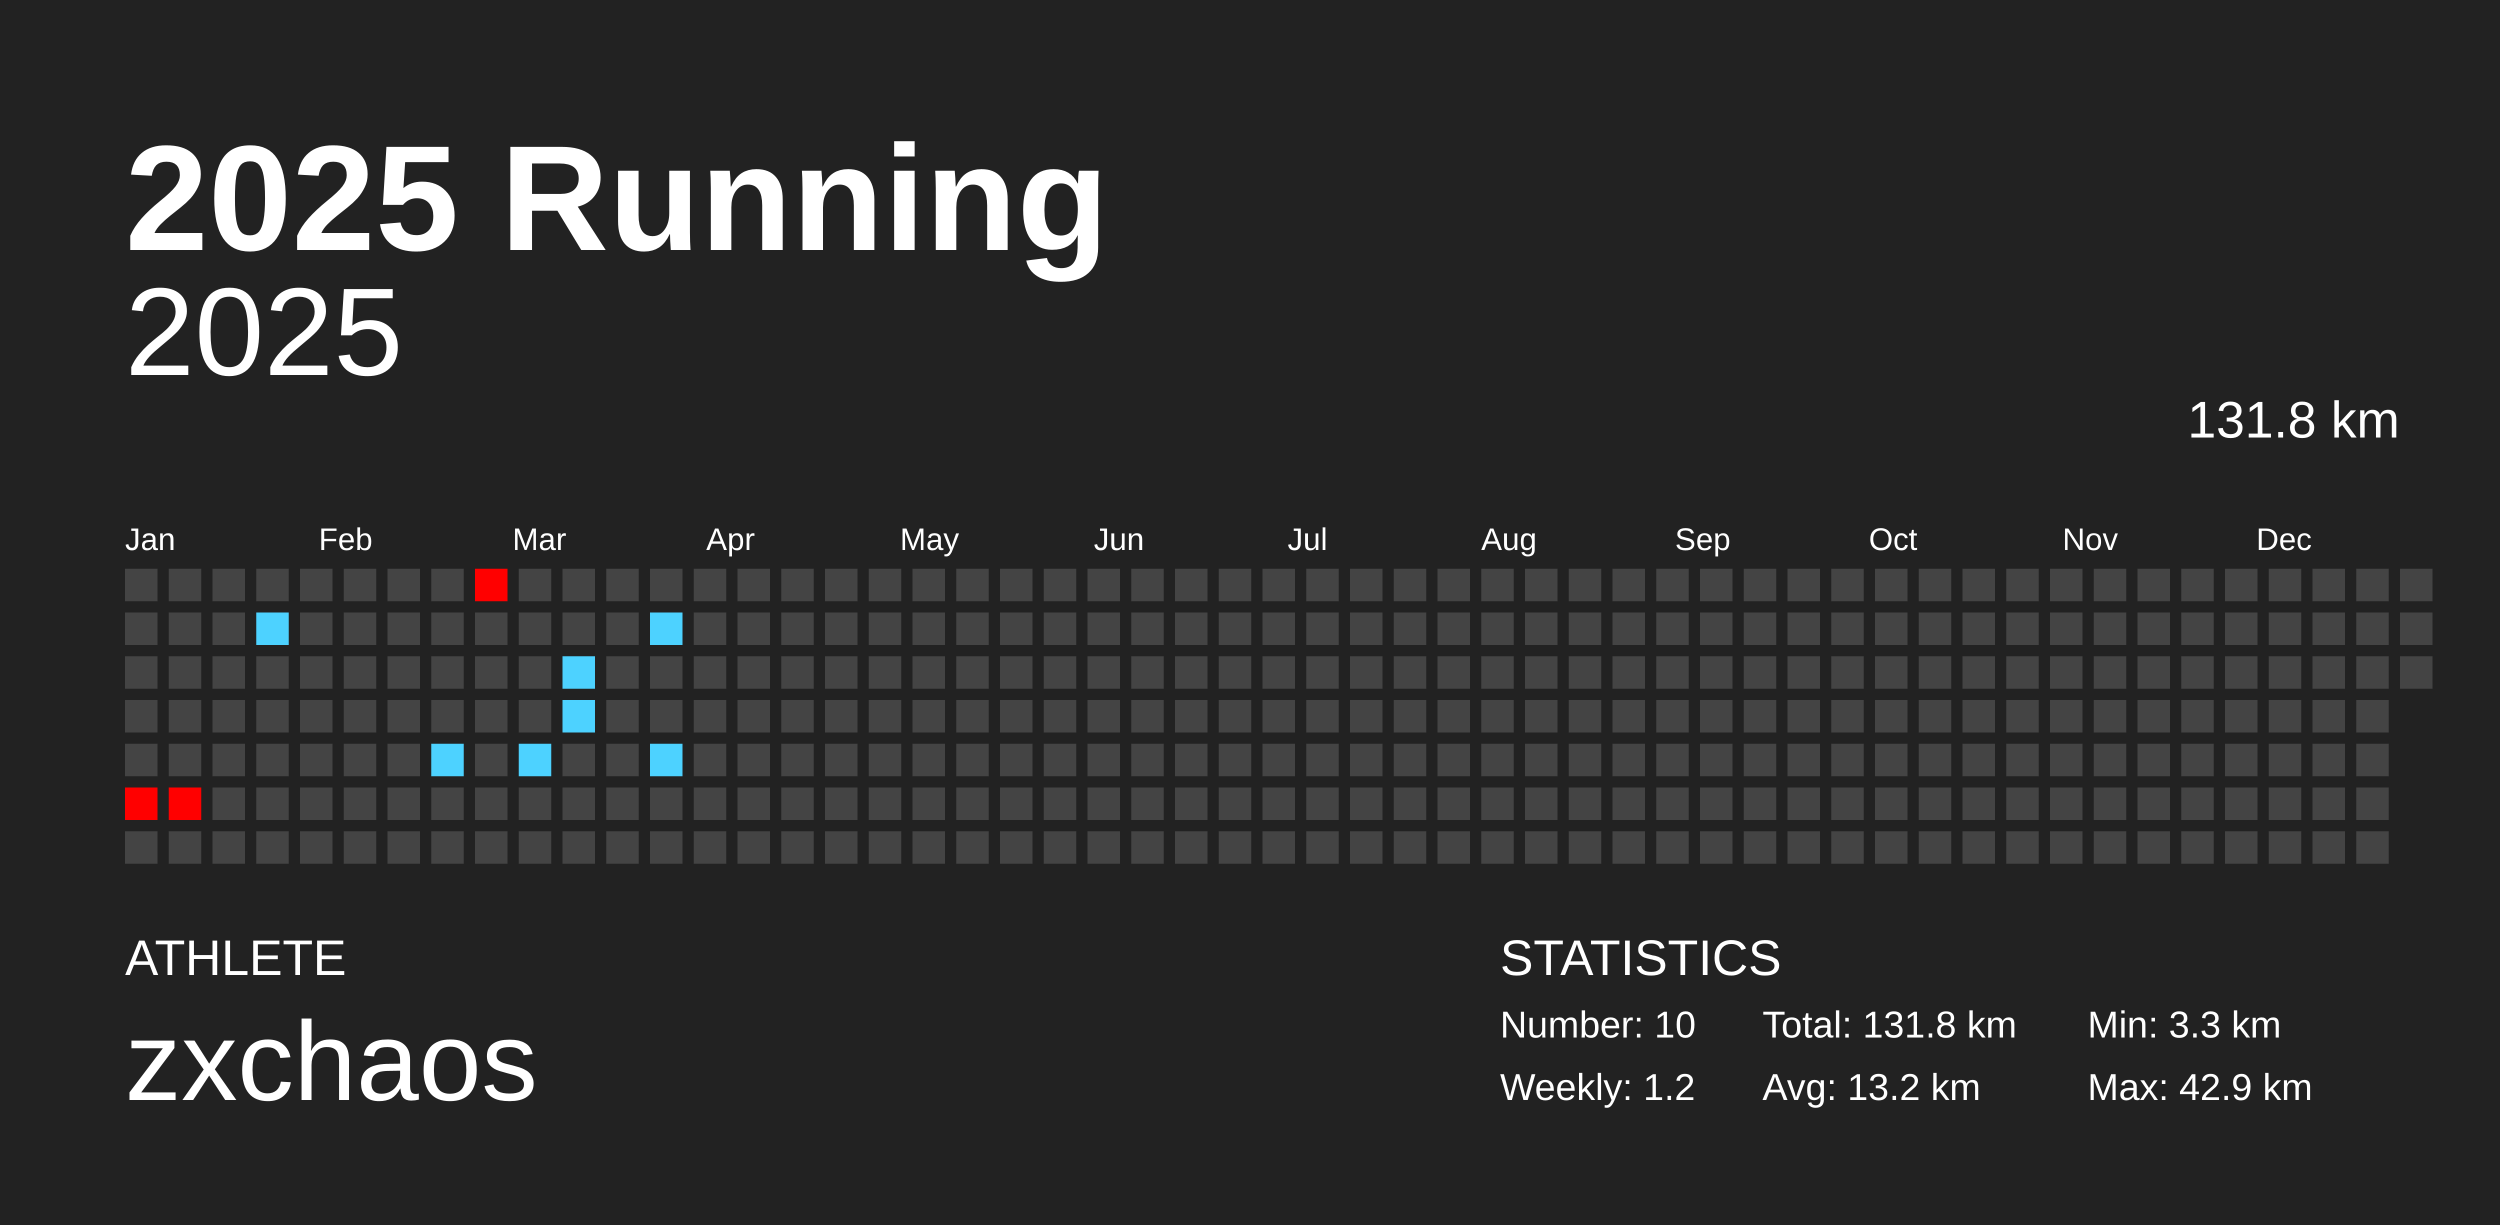
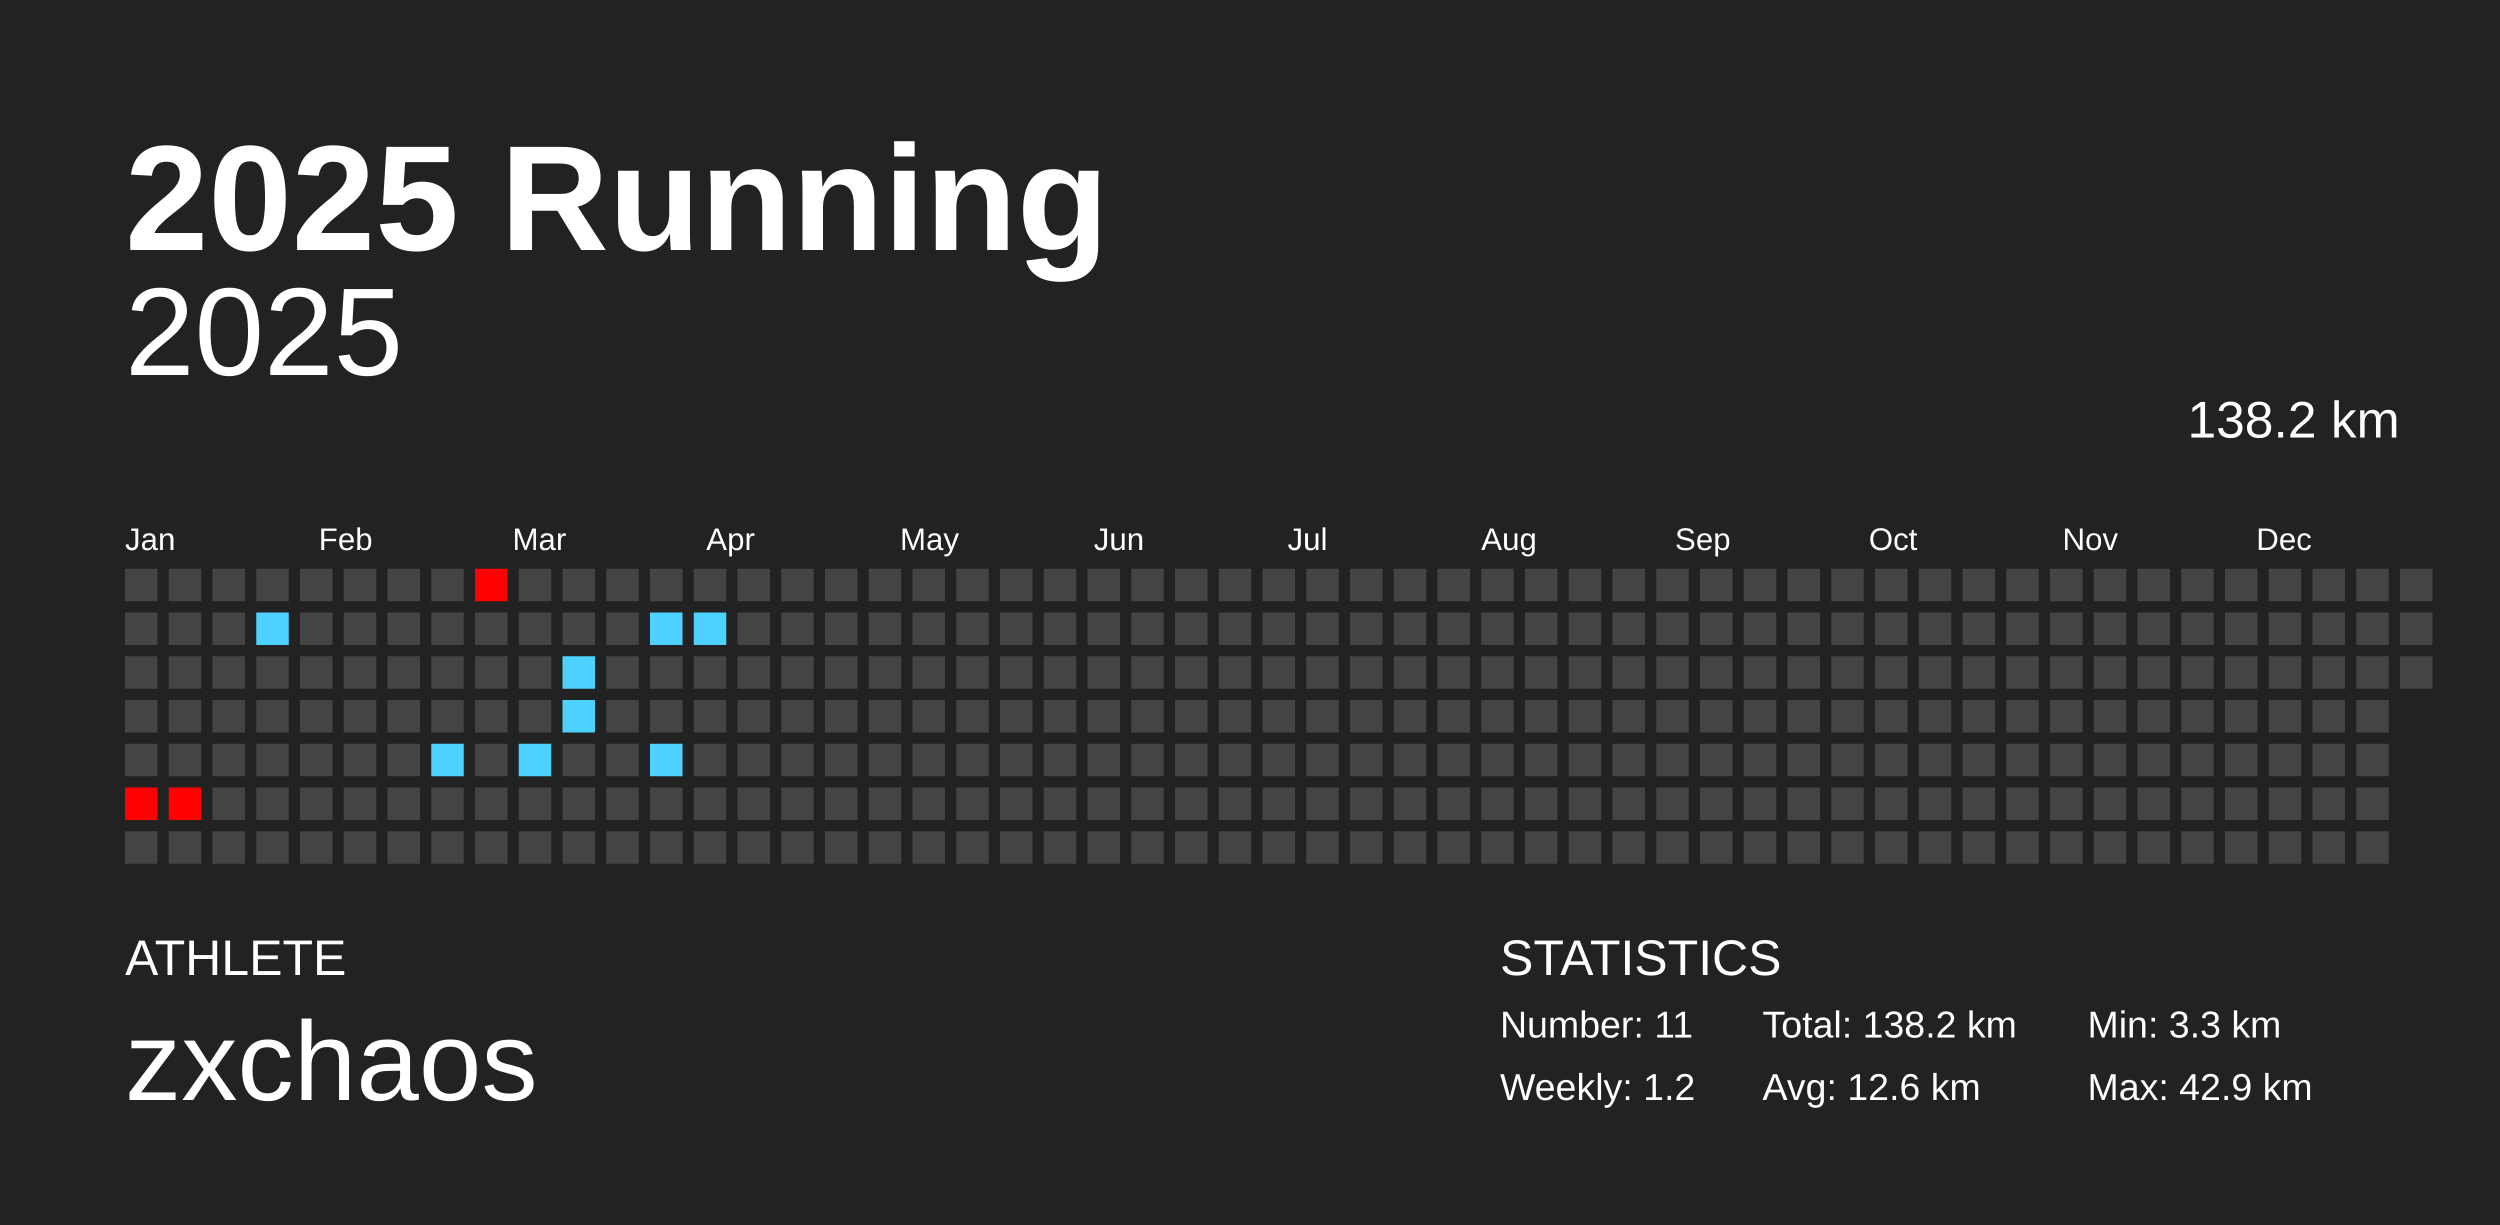
<svg xmlns="http://www.w3.org/2000/svg" baseProfile="full" height="98mm" version="1.1" viewBox="0,0,200,98" width="200mm">
  <defs />
  <rect fill="#222222" height="98" width="200" x="0" y="0" />
  <text fill="#FFFFFF" style="font-size:12px; font-family:Arial; font-weight:bold;" x="10" y="20">2025 Running</text>
  <text fill="#FFFFFF" style="font-size:4px; font-family:Arial" x="10" y="78">ATHLETE</text>
  <text fill="#FFFFFF" style="font-size:9px; font-family:Arial" x="10" y="88">zxchaos</text>
  <text fill="#FFFFFF" style="font-size:4px; font-family:Arial" x="120" y="78">STATISTICS</text>
-   <text fill="#FFFFFF" style="font-size:3px; font-family:Arial" x="120" y="83">Number: 10</text>
+   <text fill="#FFFFFF" style="font-size:3px; font-family:Arial" x="120" y="83">Number: 11</text>
  <text fill="#FFFFFF" style="font-size:3px; font-family:Arial" x="120" y="88">Weekly: 1.2</text>
-   <text fill="#FFFFFF" style="font-size:3px; font-family:Arial" x="141" y="83">Total: 131.8 km</text>
-   <text fill="#FFFFFF" style="font-size:3px; font-family:Arial" x="141" y="88">Avg: 13.2 km</text>
+   <text fill="#FFFFFF" style="font-size:3px; font-family:Arial" x="141" y="83">Total: 138.2 km</text>
+   <text fill="#FFFFFF" style="font-size:3px; font-family:Arial" x="141" y="88">Avg: 12.6 km</text>
  <text fill="#FFFFFF" style="font-size:3px; font-family:Arial" x="167" y="83">Min: 3.3 km</text>
  <text fill="#FFFFFF" style="font-size:3px; font-family:Arial" x="167" y="88">Max: 42.9 km</text>
  <text alignment-baseline="hanging" fill="#FFFFFF" style="font-size:10.0px; font-family:Arial;" x="10" y="30">2025</text>
-   <text alignment-baseline="hanging" fill="#FFFFFF" style="font-size:4.125px; font-family:Arial;" x="175" y="35">131.8 km</text>
+   <text alignment-baseline="hanging" fill="#FFFFFF" style="font-size:4.125px; font-family:Arial;" x="175" y="35">138.2 km</text>
  <text fill="#FFFFFF" style="font-size:2.5px; font-family:Arial" x="10.0" y="44">Jan</text>
  <text fill="#FFFFFF" style="font-size:2.5px; font-family:Arial" x="25.5" y="44">Feb</text>
  <text fill="#FFFFFF" style="font-size:2.5px; font-family:Arial" x="41.0" y="44">Mar</text>
  <text fill="#FFFFFF" style="font-size:2.5px; font-family:Arial" x="56.5" y="44">Apr</text>
  <text fill="#FFFFFF" style="font-size:2.5px; font-family:Arial" x="72.0" y="44">May</text>
  <text fill="#FFFFFF" style="font-size:2.5px; font-family:Arial" x="87.5" y="44">Jun</text>
  <text fill="#FFFFFF" style="font-size:2.5px; font-family:Arial" x="103.0" y="44">Jul</text>
  <text fill="#FFFFFF" style="font-size:2.5px; font-family:Arial" x="118.5" y="44">Aug</text>
  <text fill="#FFFFFF" style="font-size:2.5px; font-family:Arial" x="134.0" y="44">Sep</text>
  <text fill="#FFFFFF" style="font-size:2.5px; font-family:Arial" x="149.5" y="44">Oct</text>
  <text fill="#FFFFFF" style="font-size:2.5px; font-family:Arial" x="165.0" y="44">Nov</text>
  <text fill="#FFFFFF" style="font-size:2.5px; font-family:Arial" x="180.5" y="44">Dec</text>
  <rect fill="#444444" height="2.6" width="2.6" x="10.0" y="45.5" />
  <rect fill="#444444" height="2.6" width="2.6" x="10.0" y="49.0" />
  <rect fill="#444444" height="2.6" width="2.6" x="10.0" y="52.5" />
  <rect fill="#444444" height="2.6" width="2.6" x="10.0" y="56.0" />
  <rect fill="#444444" height="2.6" width="2.6" x="10.0" y="59.5" />
  <rect fill="red" height="2.6" width="2.6" x="10.0" y="63.0" />
  <rect fill="#444444" height="2.6" width="2.6" x="10.0" y="66.5" />
  <rect fill="#444444" height="2.6" width="2.6" x="13.5" y="45.5" />
  <rect fill="#444444" height="2.6" width="2.6" x="13.5" y="49.0" />
  <rect fill="#444444" height="2.6" width="2.6" x="13.5" y="52.5" />
  <rect fill="#444444" height="2.6" width="2.6" x="13.5" y="56.0" />
  <rect fill="#444444" height="2.6" width="2.6" x="13.5" y="59.5" />
  <rect fill="red" height="2.6" width="2.6" x="13.5" y="63.0" />
  <rect fill="#444444" height="2.6" width="2.6" x="13.5" y="66.5" />
  <rect fill="#444444" height="2.6" width="2.6" x="17.0" y="45.5" />
  <rect fill="#444444" height="2.6" width="2.6" x="17.0" y="49.0" />
  <rect fill="#444444" height="2.6" width="2.6" x="17.0" y="52.5" />
  <rect fill="#444444" height="2.6" width="2.6" x="17.0" y="56.0" />
  <rect fill="#444444" height="2.6" width="2.6" x="17.0" y="59.5" />
  <rect fill="#444444" height="2.6" width="2.6" x="17.0" y="63.0" />
  <rect fill="#444444" height="2.6" width="2.6" x="17.0" y="66.5" />
  <rect fill="#444444" height="2.6" width="2.6" x="20.5" y="45.5" />
  <rect fill="#4dd2ff" height="2.6" width="2.6" x="20.5" y="49.0" />
  <rect fill="#444444" height="2.6" width="2.6" x="20.5" y="52.5" />
  <rect fill="#444444" height="2.6" width="2.6" x="20.5" y="56.0" />
  <rect fill="#444444" height="2.6" width="2.6" x="20.5" y="59.5" />
  <rect fill="#444444" height="2.6" width="2.6" x="20.5" y="63.0" />
  <rect fill="#444444" height="2.6" width="2.6" x="20.5" y="66.5" />
  <rect fill="#444444" height="2.6" width="2.6" x="24.0" y="45.5" />
  <rect fill="#444444" height="2.6" width="2.6" x="24.0" y="49.0" />
  <rect fill="#444444" height="2.6" width="2.6" x="24.0" y="52.5" />
  <rect fill="#444444" height="2.6" width="2.6" x="24.0" y="56.0" />
  <rect fill="#444444" height="2.6" width="2.6" x="24.0" y="59.5" />
  <rect fill="#444444" height="2.6" width="2.6" x="24.0" y="63.0" />
  <rect fill="#444444" height="2.6" width="2.6" x="24.0" y="66.5" />
  <rect fill="#444444" height="2.6" width="2.6" x="27.5" y="45.5" />
  <rect fill="#444444" height="2.6" width="2.6" x="27.5" y="49.0" />
  <rect fill="#444444" height="2.6" width="2.6" x="27.5" y="52.5" />
  <rect fill="#444444" height="2.6" width="2.6" x="27.5" y="56.0" />
  <rect fill="#444444" height="2.6" width="2.6" x="27.5" y="59.5" />
  <rect fill="#444444" height="2.6" width="2.6" x="27.5" y="63.0" />
  <rect fill="#444444" height="2.6" width="2.6" x="27.5" y="66.5" />
  <rect fill="#444444" height="2.6" width="2.6" x="31.0" y="45.5" />
  <rect fill="#444444" height="2.6" width="2.6" x="31.0" y="49.0" />
  <rect fill="#444444" height="2.6" width="2.6" x="31.0" y="52.5" />
  <rect fill="#444444" height="2.6" width="2.6" x="31.0" y="56.0" />
  <rect fill="#444444" height="2.6" width="2.6" x="31.0" y="59.5" />
  <rect fill="#444444" height="2.6" width="2.6" x="31.0" y="63.0" />
  <rect fill="#444444" height="2.6" width="2.6" x="31.0" y="66.5" />
  <rect fill="#444444" height="2.6" width="2.6" x="34.5" y="45.5" />
  <rect fill="#444444" height="2.6" width="2.6" x="34.5" y="49.0" />
  <rect fill="#444444" height="2.6" width="2.6" x="34.5" y="52.5" />
  <rect fill="#444444" height="2.6" width="2.6" x="34.5" y="56.0" />
  <rect fill="#4dd2ff" height="2.6" width="2.6" x="34.5" y="59.5" />
  <rect fill="#444444" height="2.6" width="2.6" x="34.5" y="63.0" />
  <rect fill="#444444" height="2.6" width="2.6" x="34.5" y="66.5" />
  <rect fill="red" height="2.6" width="2.6" x="38.0" y="45.5" />
  <rect fill="#444444" height="2.6" width="2.6" x="38.0" y="49.0" />
  <rect fill="#444444" height="2.6" width="2.6" x="38.0" y="52.5" />
  <rect fill="#444444" height="2.6" width="2.6" x="38.0" y="56.0" />
  <rect fill="#444444" height="2.6" width="2.6" x="38.0" y="59.5" />
  <rect fill="#444444" height="2.6" width="2.6" x="38.0" y="63.0" />
  <rect fill="#444444" height="2.6" width="2.6" x="38.0" y="66.5" />
  <rect fill="#444444" height="2.6" width="2.6" x="41.5" y="45.5" />
  <rect fill="#444444" height="2.6" width="2.6" x="41.5" y="49.0" />
  <rect fill="#444444" height="2.6" width="2.6" x="41.5" y="52.5" />
  <rect fill="#444444" height="2.6" width="2.6" x="41.5" y="56.0" />
  <rect fill="#4dd2ff" height="2.6" width="2.6" x="41.5" y="59.5" />
  <rect fill="#444444" height="2.6" width="2.6" x="41.5" y="63.0" />
  <rect fill="#444444" height="2.6" width="2.6" x="41.5" y="66.5" />
  <rect fill="#444444" height="2.6" width="2.6" x="45.0" y="45.5" />
  <rect fill="#444444" height="2.6" width="2.6" x="45.0" y="49.0" />
  <rect fill="#4dd2ff" height="2.6" width="2.6" x="45.0" y="52.5" />
  <rect fill="#4dd2ff" height="2.6" width="2.6" x="45.0" y="56.0" />
  <rect fill="#444444" height="2.6" width="2.6" x="45.0" y="59.5" />
  <rect fill="#444444" height="2.6" width="2.6" x="45.0" y="63.0" />
  <rect fill="#444444" height="2.6" width="2.6" x="45.0" y="66.5" />
  <rect fill="#444444" height="2.6" width="2.6" x="48.5" y="45.5" />
  <rect fill="#444444" height="2.6" width="2.6" x="48.5" y="49.0" />
  <rect fill="#444444" height="2.6" width="2.6" x="48.5" y="52.5" />
  <rect fill="#444444" height="2.6" width="2.6" x="48.5" y="56.0" />
  <rect fill="#444444" height="2.6" width="2.6" x="48.5" y="59.5" />
  <rect fill="#444444" height="2.6" width="2.6" x="48.5" y="63.0" />
  <rect fill="#444444" height="2.6" width="2.6" x="48.5" y="66.5" />
  <rect fill="#444444" height="2.6" width="2.6" x="52.0" y="45.5" />
  <rect fill="#4dd2ff" height="2.6" width="2.6" x="52.0" y="49.0" />
  <rect fill="#444444" height="2.6" width="2.6" x="52.0" y="52.5" />
  <rect fill="#444444" height="2.6" width="2.6" x="52.0" y="56.0" />
  <rect fill="#4dd2ff" height="2.6" width="2.6" x="52.0" y="59.5" />
  <rect fill="#444444" height="2.6" width="2.6" x="52.0" y="63.0" />
  <rect fill="#444444" height="2.6" width="2.6" x="52.0" y="66.5" />
  <rect fill="#444444" height="2.6" width="2.6" x="55.5" y="45.5" />
-   <rect fill="#444444" height="2.6" width="2.6" x="55.5" y="49.0" />
+   <rect fill="#4dd2ff" height="2.6" width="2.6" x="55.5" y="49.0" />
  <rect fill="#444444" height="2.6" width="2.6" x="55.5" y="52.5" />
  <rect fill="#444444" height="2.6" width="2.6" x="55.5" y="56.0" />
  <rect fill="#444444" height="2.6" width="2.6" x="55.5" y="59.5" />
  <rect fill="#444444" height="2.6" width="2.6" x="55.5" y="63.0" />
  <rect fill="#444444" height="2.6" width="2.6" x="55.5" y="66.5" />
  <rect fill="#444444" height="2.6" width="2.6" x="59.0" y="45.5" />
  <rect fill="#444444" height="2.6" width="2.6" x="59.0" y="49.0" />
  <rect fill="#444444" height="2.6" width="2.6" x="59.0" y="52.5" />
  <rect fill="#444444" height="2.6" width="2.6" x="59.0" y="56.0" />
  <rect fill="#444444" height="2.6" width="2.6" x="59.0" y="59.5" />
  <rect fill="#444444" height="2.6" width="2.6" x="59.0" y="63.0" />
  <rect fill="#444444" height="2.6" width="2.6" x="59.0" y="66.5" />
  <rect fill="#444444" height="2.6" width="2.6" x="62.5" y="45.5" />
  <rect fill="#444444" height="2.6" width="2.6" x="62.5" y="49.0" />
  <rect fill="#444444" height="2.6" width="2.6" x="62.5" y="52.5" />
  <rect fill="#444444" height="2.6" width="2.6" x="62.5" y="56.0" />
  <rect fill="#444444" height="2.6" width="2.6" x="62.5" y="59.5" />
  <rect fill="#444444" height="2.6" width="2.6" x="62.5" y="63.0" />
  <rect fill="#444444" height="2.6" width="2.6" x="62.5" y="66.5" />
  <rect fill="#444444" height="2.6" width="2.6" x="66.0" y="45.5" />
  <rect fill="#444444" height="2.6" width="2.6" x="66.0" y="49.0" />
  <rect fill="#444444" height="2.6" width="2.6" x="66.0" y="52.5" />
  <rect fill="#444444" height="2.6" width="2.6" x="66.0" y="56.0" />
  <rect fill="#444444" height="2.6" width="2.6" x="66.0" y="59.5" />
  <rect fill="#444444" height="2.6" width="2.6" x="66.0" y="63.0" />
  <rect fill="#444444" height="2.6" width="2.6" x="66.0" y="66.5" />
  <rect fill="#444444" height="2.6" width="2.6" x="69.5" y="45.5" />
  <rect fill="#444444" height="2.6" width="2.6" x="69.5" y="49.0" />
  <rect fill="#444444" height="2.6" width="2.6" x="69.5" y="52.5" />
  <rect fill="#444444" height="2.6" width="2.6" x="69.5" y="56.0" />
  <rect fill="#444444" height="2.6" width="2.6" x="69.5" y="59.5" />
  <rect fill="#444444" height="2.6" width="2.6" x="69.5" y="63.0" />
  <rect fill="#444444" height="2.6" width="2.6" x="69.5" y="66.5" />
  <rect fill="#444444" height="2.6" width="2.6" x="73.0" y="45.5" />
  <rect fill="#444444" height="2.6" width="2.6" x="73.0" y="49.0" />
  <rect fill="#444444" height="2.6" width="2.6" x="73.0" y="52.5" />
  <rect fill="#444444" height="2.6" width="2.6" x="73.0" y="56.0" />
  <rect fill="#444444" height="2.6" width="2.6" x="73.0" y="59.5" />
  <rect fill="#444444" height="2.6" width="2.6" x="73.0" y="63.0" />
  <rect fill="#444444" height="2.6" width="2.6" x="73.0" y="66.5" />
  <rect fill="#444444" height="2.6" width="2.6" x="76.5" y="45.5" />
  <rect fill="#444444" height="2.6" width="2.6" x="76.5" y="49.0" />
  <rect fill="#444444" height="2.6" width="2.6" x="76.5" y="52.5" />
  <rect fill="#444444" height="2.6" width="2.6" x="76.5" y="56.0" />
  <rect fill="#444444" height="2.6" width="2.6" x="76.5" y="59.5" />
  <rect fill="#444444" height="2.6" width="2.6" x="76.5" y="63.0" />
  <rect fill="#444444" height="2.6" width="2.6" x="76.5" y="66.5" />
  <rect fill="#444444" height="2.6" width="2.6" x="80.0" y="45.5" />
  <rect fill="#444444" height="2.6" width="2.6" x="80.0" y="49.0" />
  <rect fill="#444444" height="2.6" width="2.6" x="80.0" y="52.5" />
  <rect fill="#444444" height="2.6" width="2.6" x="80.0" y="56.0" />
  <rect fill="#444444" height="2.6" width="2.6" x="80.0" y="59.5" />
  <rect fill="#444444" height="2.6" width="2.6" x="80.0" y="63.0" />
  <rect fill="#444444" height="2.6" width="2.6" x="80.0" y="66.5" />
  <rect fill="#444444" height="2.6" width="2.6" x="83.5" y="45.5" />
  <rect fill="#444444" height="2.6" width="2.6" x="83.5" y="49.0" />
  <rect fill="#444444" height="2.6" width="2.6" x="83.5" y="52.5" />
  <rect fill="#444444" height="2.6" width="2.6" x="83.5" y="56.0" />
  <rect fill="#444444" height="2.6" width="2.6" x="83.5" y="59.5" />
  <rect fill="#444444" height="2.6" width="2.6" x="83.5" y="63.0" />
  <rect fill="#444444" height="2.6" width="2.6" x="83.5" y="66.5" />
  <rect fill="#444444" height="2.6" width="2.6" x="87.0" y="45.5" />
  <rect fill="#444444" height="2.6" width="2.6" x="87.0" y="49.0" />
  <rect fill="#444444" height="2.6" width="2.6" x="87.0" y="52.5" />
  <rect fill="#444444" height="2.6" width="2.6" x="87.0" y="56.0" />
  <rect fill="#444444" height="2.6" width="2.6" x="87.0" y="59.5" />
  <rect fill="#444444" height="2.6" width="2.6" x="87.0" y="63.0" />
  <rect fill="#444444" height="2.6" width="2.6" x="87.0" y="66.5" />
  <rect fill="#444444" height="2.6" width="2.6" x="90.5" y="45.5" />
  <rect fill="#444444" height="2.6" width="2.6" x="90.5" y="49.0" />
  <rect fill="#444444" height="2.6" width="2.6" x="90.5" y="52.5" />
  <rect fill="#444444" height="2.6" width="2.6" x="90.5" y="56.0" />
  <rect fill="#444444" height="2.6" width="2.6" x="90.5" y="59.5" />
  <rect fill="#444444" height="2.6" width="2.6" x="90.5" y="63.0" />
  <rect fill="#444444" height="2.6" width="2.6" x="90.5" y="66.5" />
  <rect fill="#444444" height="2.6" width="2.6" x="94.0" y="45.5" />
  <rect fill="#444444" height="2.6" width="2.6" x="94.0" y="49.0" />
  <rect fill="#444444" height="2.6" width="2.6" x="94.0" y="52.5" />
  <rect fill="#444444" height="2.6" width="2.6" x="94.0" y="56.0" />
  <rect fill="#444444" height="2.6" width="2.6" x="94.0" y="59.5" />
  <rect fill="#444444" height="2.6" width="2.6" x="94.0" y="63.0" />
  <rect fill="#444444" height="2.6" width="2.6" x="94.0" y="66.5" />
  <rect fill="#444444" height="2.6" width="2.6" x="97.5" y="45.5" />
  <rect fill="#444444" height="2.6" width="2.6" x="97.5" y="49.0" />
  <rect fill="#444444" height="2.6" width="2.6" x="97.5" y="52.5" />
  <rect fill="#444444" height="2.6" width="2.6" x="97.5" y="56.0" />
  <rect fill="#444444" height="2.6" width="2.6" x="97.5" y="59.5" />
  <rect fill="#444444" height="2.6" width="2.6" x="97.5" y="63.0" />
  <rect fill="#444444" height="2.6" width="2.6" x="97.5" y="66.5" />
  <rect fill="#444444" height="2.6" width="2.6" x="101.0" y="45.5" />
  <rect fill="#444444" height="2.6" width="2.6" x="101.0" y="49.0" />
  <rect fill="#444444" height="2.6" width="2.6" x="101.0" y="52.5" />
  <rect fill="#444444" height="2.6" width="2.6" x="101.0" y="56.0" />
  <rect fill="#444444" height="2.6" width="2.6" x="101.0" y="59.5" />
  <rect fill="#444444" height="2.6" width="2.6" x="101.0" y="63.0" />
  <rect fill="#444444" height="2.6" width="2.6" x="101.0" y="66.5" />
  <rect fill="#444444" height="2.6" width="2.6" x="104.5" y="45.5" />
  <rect fill="#444444" height="2.6" width="2.6" x="104.5" y="49.0" />
  <rect fill="#444444" height="2.6" width="2.6" x="104.5" y="52.5" />
  <rect fill="#444444" height="2.6" width="2.6" x="104.5" y="56.0" />
  <rect fill="#444444" height="2.6" width="2.6" x="104.5" y="59.5" />
  <rect fill="#444444" height="2.6" width="2.6" x="104.5" y="63.0" />
  <rect fill="#444444" height="2.6" width="2.6" x="104.5" y="66.5" />
  <rect fill="#444444" height="2.6" width="2.6" x="108.0" y="45.5" />
  <rect fill="#444444" height="2.6" width="2.6" x="108.0" y="49.0" />
  <rect fill="#444444" height="2.6" width="2.6" x="108.0" y="52.5" />
  <rect fill="#444444" height="2.6" width="2.6" x="108.0" y="56.0" />
  <rect fill="#444444" height="2.6" width="2.6" x="108.0" y="59.5" />
  <rect fill="#444444" height="2.6" width="2.6" x="108.0" y="63.0" />
  <rect fill="#444444" height="2.6" width="2.6" x="108.0" y="66.5" />
  <rect fill="#444444" height="2.6" width="2.6" x="111.5" y="45.5" />
  <rect fill="#444444" height="2.6" width="2.6" x="111.5" y="49.0" />
  <rect fill="#444444" height="2.6" width="2.6" x="111.5" y="52.5" />
  <rect fill="#444444" height="2.6" width="2.6" x="111.5" y="56.0" />
  <rect fill="#444444" height="2.6" width="2.6" x="111.5" y="59.5" />
  <rect fill="#444444" height="2.6" width="2.6" x="111.5" y="63.0" />
  <rect fill="#444444" height="2.6" width="2.6" x="111.5" y="66.5" />
  <rect fill="#444444" height="2.6" width="2.6" x="115.0" y="45.5" />
  <rect fill="#444444" height="2.6" width="2.6" x="115.0" y="49.0" />
  <rect fill="#444444" height="2.6" width="2.6" x="115.0" y="52.5" />
  <rect fill="#444444" height="2.6" width="2.6" x="115.0" y="56.0" />
  <rect fill="#444444" height="2.6" width="2.6" x="115.0" y="59.5" />
  <rect fill="#444444" height="2.6" width="2.6" x="115.0" y="63.0" />
  <rect fill="#444444" height="2.6" width="2.6" x="115.0" y="66.5" />
  <rect fill="#444444" height="2.6" width="2.6" x="118.5" y="45.5" />
  <rect fill="#444444" height="2.6" width="2.6" x="118.5" y="49.0" />
  <rect fill="#444444" height="2.6" width="2.6" x="118.5" y="52.5" />
  <rect fill="#444444" height="2.6" width="2.6" x="118.5" y="56.0" />
  <rect fill="#444444" height="2.6" width="2.6" x="118.5" y="59.5" />
  <rect fill="#444444" height="2.6" width="2.6" x="118.5" y="63.0" />
  <rect fill="#444444" height="2.6" width="2.6" x="118.5" y="66.5" />
  <rect fill="#444444" height="2.6" width="2.6" x="122.0" y="45.5" />
  <rect fill="#444444" height="2.6" width="2.6" x="122.0" y="49.0" />
  <rect fill="#444444" height="2.6" width="2.6" x="122.0" y="52.5" />
  <rect fill="#444444" height="2.6" width="2.6" x="122.0" y="56.0" />
  <rect fill="#444444" height="2.6" width="2.6" x="122.0" y="59.5" />
  <rect fill="#444444" height="2.6" width="2.6" x="122.0" y="63.0" />
  <rect fill="#444444" height="2.6" width="2.6" x="122.0" y="66.5" />
  <rect fill="#444444" height="2.6" width="2.6" x="125.5" y="45.5" />
  <rect fill="#444444" height="2.6" width="2.6" x="125.5" y="49.0" />
  <rect fill="#444444" height="2.6" width="2.6" x="125.5" y="52.5" />
  <rect fill="#444444" height="2.6" width="2.6" x="125.5" y="56.0" />
  <rect fill="#444444" height="2.6" width="2.6" x="125.5" y="59.5" />
  <rect fill="#444444" height="2.6" width="2.6" x="125.5" y="63.0" />
  <rect fill="#444444" height="2.6" width="2.6" x="125.5" y="66.5" />
  <rect fill="#444444" height="2.6" width="2.6" x="129.0" y="45.5" />
  <rect fill="#444444" height="2.6" width="2.6" x="129.0" y="49.0" />
  <rect fill="#444444" height="2.6" width="2.6" x="129.0" y="52.5" />
  <rect fill="#444444" height="2.6" width="2.6" x="129.0" y="56.0" />
  <rect fill="#444444" height="2.6" width="2.6" x="129.0" y="59.5" />
  <rect fill="#444444" height="2.6" width="2.6" x="129.0" y="63.0" />
  <rect fill="#444444" height="2.6" width="2.6" x="129.0" y="66.5" />
  <rect fill="#444444" height="2.6" width="2.6" x="132.5" y="45.5" />
  <rect fill="#444444" height="2.6" width="2.6" x="132.5" y="49.0" />
  <rect fill="#444444" height="2.6" width="2.6" x="132.5" y="52.5" />
  <rect fill="#444444" height="2.6" width="2.6" x="132.5" y="56.0" />
  <rect fill="#444444" height="2.6" width="2.6" x="132.5" y="59.5" />
  <rect fill="#444444" height="2.6" width="2.6" x="132.5" y="63.0" />
  <rect fill="#444444" height="2.6" width="2.6" x="132.5" y="66.5" />
  <rect fill="#444444" height="2.6" width="2.6" x="136.0" y="45.5" />
  <rect fill="#444444" height="2.6" width="2.6" x="136.0" y="49.0" />
  <rect fill="#444444" height="2.6" width="2.6" x="136.0" y="52.5" />
  <rect fill="#444444" height="2.6" width="2.6" x="136.0" y="56.0" />
  <rect fill="#444444" height="2.6" width="2.6" x="136.0" y="59.5" />
  <rect fill="#444444" height="2.6" width="2.6" x="136.0" y="63.0" />
  <rect fill="#444444" height="2.6" width="2.6" x="136.0" y="66.5" />
  <rect fill="#444444" height="2.6" width="2.6" x="139.5" y="45.5" />
  <rect fill="#444444" height="2.6" width="2.6" x="139.5" y="49.0" />
  <rect fill="#444444" height="2.6" width="2.6" x="139.5" y="52.5" />
  <rect fill="#444444" height="2.6" width="2.6" x="139.5" y="56.0" />
  <rect fill="#444444" height="2.6" width="2.6" x="139.5" y="59.5" />
  <rect fill="#444444" height="2.6" width="2.6" x="139.5" y="63.0" />
  <rect fill="#444444" height="2.6" width="2.6" x="139.5" y="66.5" />
  <rect fill="#444444" height="2.6" width="2.6" x="143.0" y="45.5" />
  <rect fill="#444444" height="2.6" width="2.6" x="143.0" y="49.0" />
  <rect fill="#444444" height="2.6" width="2.6" x="143.0" y="52.5" />
  <rect fill="#444444" height="2.6" width="2.6" x="143.0" y="56.0" />
  <rect fill="#444444" height="2.6" width="2.6" x="143.0" y="59.5" />
  <rect fill="#444444" height="2.6" width="2.6" x="143.0" y="63.0" />
  <rect fill="#444444" height="2.6" width="2.6" x="143.0" y="66.5" />
  <rect fill="#444444" height="2.6" width="2.6" x="146.5" y="45.5" />
  <rect fill="#444444" height="2.6" width="2.6" x="146.5" y="49.0" />
  <rect fill="#444444" height="2.6" width="2.6" x="146.5" y="52.5" />
  <rect fill="#444444" height="2.6" width="2.6" x="146.5" y="56.0" />
  <rect fill="#444444" height="2.6" width="2.6" x="146.5" y="59.5" />
  <rect fill="#444444" height="2.6" width="2.6" x="146.5" y="63.0" />
  <rect fill="#444444" height="2.6" width="2.6" x="146.5" y="66.5" />
  <rect fill="#444444" height="2.6" width="2.6" x="150.0" y="45.5" />
  <rect fill="#444444" height="2.6" width="2.6" x="150.0" y="49.0" />
  <rect fill="#444444" height="2.6" width="2.6" x="150.0" y="52.5" />
  <rect fill="#444444" height="2.6" width="2.6" x="150.0" y="56.0" />
  <rect fill="#444444" height="2.6" width="2.6" x="150.0" y="59.5" />
  <rect fill="#444444" height="2.6" width="2.6" x="150.0" y="63.0" />
  <rect fill="#444444" height="2.6" width="2.6" x="150.0" y="66.5" />
  <rect fill="#444444" height="2.6" width="2.6" x="153.5" y="45.5" />
  <rect fill="#444444" height="2.6" width="2.6" x="153.5" y="49.0" />
  <rect fill="#444444" height="2.6" width="2.6" x="153.5" y="52.5" />
  <rect fill="#444444" height="2.6" width="2.6" x="153.5" y="56.0" />
  <rect fill="#444444" height="2.6" width="2.6" x="153.5" y="59.5" />
  <rect fill="#444444" height="2.6" width="2.6" x="153.5" y="63.0" />
  <rect fill="#444444" height="2.6" width="2.6" x="153.5" y="66.5" />
  <rect fill="#444444" height="2.6" width="2.6" x="157.0" y="45.5" />
  <rect fill="#444444" height="2.6" width="2.6" x="157.0" y="49.0" />
  <rect fill="#444444" height="2.6" width="2.6" x="157.0" y="52.5" />
  <rect fill="#444444" height="2.6" width="2.6" x="157.0" y="56.0" />
  <rect fill="#444444" height="2.6" width="2.6" x="157.0" y="59.5" />
  <rect fill="#444444" height="2.6" width="2.6" x="157.0" y="63.0" />
  <rect fill="#444444" height="2.6" width="2.6" x="157.0" y="66.5" />
  <rect fill="#444444" height="2.6" width="2.6" x="160.5" y="45.5" />
  <rect fill="#444444" height="2.6" width="2.6" x="160.5" y="49.0" />
  <rect fill="#444444" height="2.6" width="2.6" x="160.5" y="52.5" />
  <rect fill="#444444" height="2.6" width="2.6" x="160.5" y="56.0" />
  <rect fill="#444444" height="2.6" width="2.6" x="160.5" y="59.5" />
  <rect fill="#444444" height="2.6" width="2.6" x="160.5" y="63.0" />
  <rect fill="#444444" height="2.6" width="2.6" x="160.5" y="66.5" />
  <rect fill="#444444" height="2.6" width="2.6" x="164.0" y="45.5" />
  <rect fill="#444444" height="2.6" width="2.6" x="164.0" y="49.0" />
  <rect fill="#444444" height="2.6" width="2.6" x="164.0" y="52.5" />
  <rect fill="#444444" height="2.6" width="2.6" x="164.0" y="56.0" />
  <rect fill="#444444" height="2.6" width="2.6" x="164.0" y="59.5" />
  <rect fill="#444444" height="2.6" width="2.6" x="164.0" y="63.0" />
  <rect fill="#444444" height="2.6" width="2.6" x="164.0" y="66.5" />
  <rect fill="#444444" height="2.6" width="2.6" x="167.5" y="45.5" />
  <rect fill="#444444" height="2.6" width="2.6" x="167.5" y="49.0" />
  <rect fill="#444444" height="2.6" width="2.6" x="167.5" y="52.5" />
  <rect fill="#444444" height="2.6" width="2.6" x="167.5" y="56.0" />
  <rect fill="#444444" height="2.6" width="2.6" x="167.5" y="59.5" />
  <rect fill="#444444" height="2.6" width="2.6" x="167.5" y="63.0" />
  <rect fill="#444444" height="2.6" width="2.6" x="167.5" y="66.5" />
  <rect fill="#444444" height="2.6" width="2.6" x="171.0" y="45.5" />
  <rect fill="#444444" height="2.6" width="2.6" x="171.0" y="49.0" />
  <rect fill="#444444" height="2.6" width="2.6" x="171.0" y="52.5" />
  <rect fill="#444444" height="2.6" width="2.6" x="171.0" y="56.0" />
  <rect fill="#444444" height="2.6" width="2.6" x="171.0" y="59.5" />
  <rect fill="#444444" height="2.6" width="2.6" x="171.0" y="63.0" />
  <rect fill="#444444" height="2.6" width="2.6" x="171.0" y="66.5" />
  <rect fill="#444444" height="2.6" width="2.6" x="174.5" y="45.5" />
  <rect fill="#444444" height="2.6" width="2.6" x="174.5" y="49.0" />
  <rect fill="#444444" height="2.6" width="2.6" x="174.5" y="52.5" />
  <rect fill="#444444" height="2.6" width="2.6" x="174.5" y="56.0" />
  <rect fill="#444444" height="2.6" width="2.6" x="174.5" y="59.5" />
  <rect fill="#444444" height="2.6" width="2.6" x="174.5" y="63.0" />
  <rect fill="#444444" height="2.6" width="2.6" x="174.5" y="66.5" />
  <rect fill="#444444" height="2.6" width="2.6" x="178.0" y="45.5" />
  <rect fill="#444444" height="2.6" width="2.6" x="178.0" y="49.0" />
  <rect fill="#444444" height="2.6" width="2.6" x="178.0" y="52.5" />
  <rect fill="#444444" height="2.6" width="2.6" x="178.0" y="56.0" />
  <rect fill="#444444" height="2.6" width="2.6" x="178.0" y="59.5" />
  <rect fill="#444444" height="2.6" width="2.6" x="178.0" y="63.0" />
  <rect fill="#444444" height="2.6" width="2.6" x="178.0" y="66.5" />
  <rect fill="#444444" height="2.6" width="2.6" x="181.5" y="45.5" />
  <rect fill="#444444" height="2.6" width="2.6" x="181.5" y="49.0" />
  <rect fill="#444444" height="2.6" width="2.6" x="181.5" y="52.5" />
  <rect fill="#444444" height="2.6" width="2.6" x="181.5" y="56.0" />
  <rect fill="#444444" height="2.6" width="2.6" x="181.5" y="59.5" />
  <rect fill="#444444" height="2.6" width="2.6" x="181.5" y="63.0" />
  <rect fill="#444444" height="2.6" width="2.6" x="181.5" y="66.5" />
  <rect fill="#444444" height="2.6" width="2.6" x="185.0" y="45.5" />
  <rect fill="#444444" height="2.6" width="2.6" x="185.0" y="49.0" />
  <rect fill="#444444" height="2.6" width="2.6" x="185.0" y="52.5" />
  <rect fill="#444444" height="2.6" width="2.6" x="185.0" y="56.0" />
  <rect fill="#444444" height="2.6" width="2.6" x="185.0" y="59.5" />
  <rect fill="#444444" height="2.6" width="2.6" x="185.0" y="63.0" />
  <rect fill="#444444" height="2.6" width="2.6" x="185.0" y="66.5" />
  <rect fill="#444444" height="2.6" width="2.6" x="188.5" y="45.5" />
  <rect fill="#444444" height="2.6" width="2.6" x="188.5" y="49.0" />
  <rect fill="#444444" height="2.6" width="2.6" x="188.5" y="52.5" />
  <rect fill="#444444" height="2.6" width="2.6" x="188.5" y="56.0" />
  <rect fill="#444444" height="2.6" width="2.6" x="188.5" y="59.5" />
  <rect fill="#444444" height="2.6" width="2.6" x="188.5" y="63.0" />
  <rect fill="#444444" height="2.6" width="2.6" x="188.5" y="66.5" />
  <rect fill="#444444" height="2.6" width="2.6" x="192.0" y="45.5" />
  <rect fill="#444444" height="2.6" width="2.6" x="192.0" y="49.0" />
  <rect fill="#444444" height="2.6" width="2.6" x="192.0" y="52.5" />
</svg>
